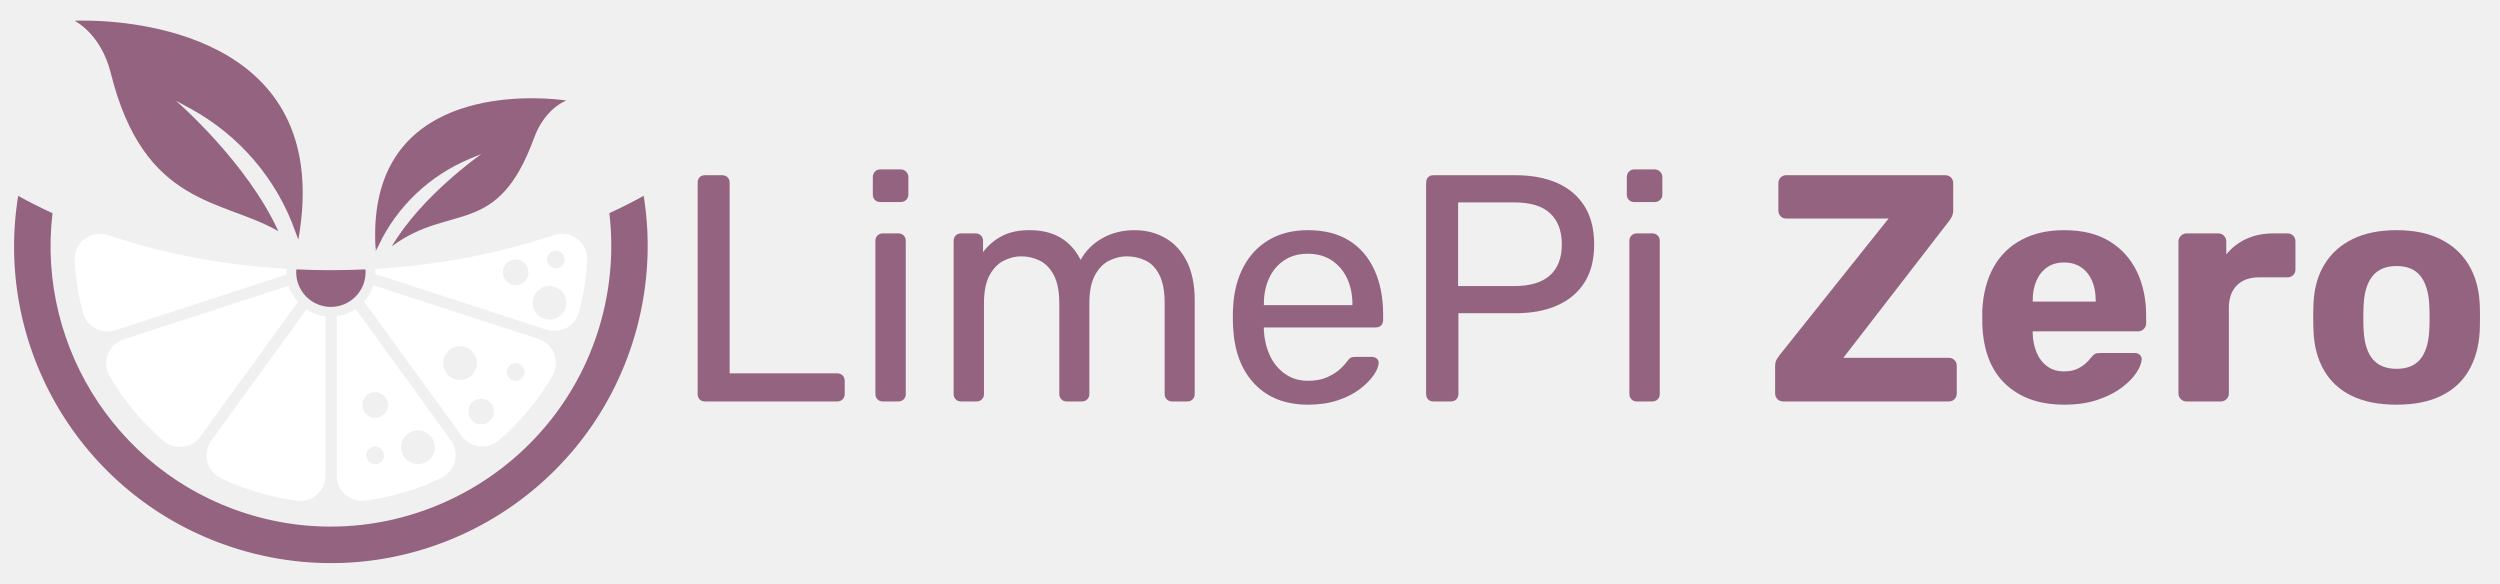
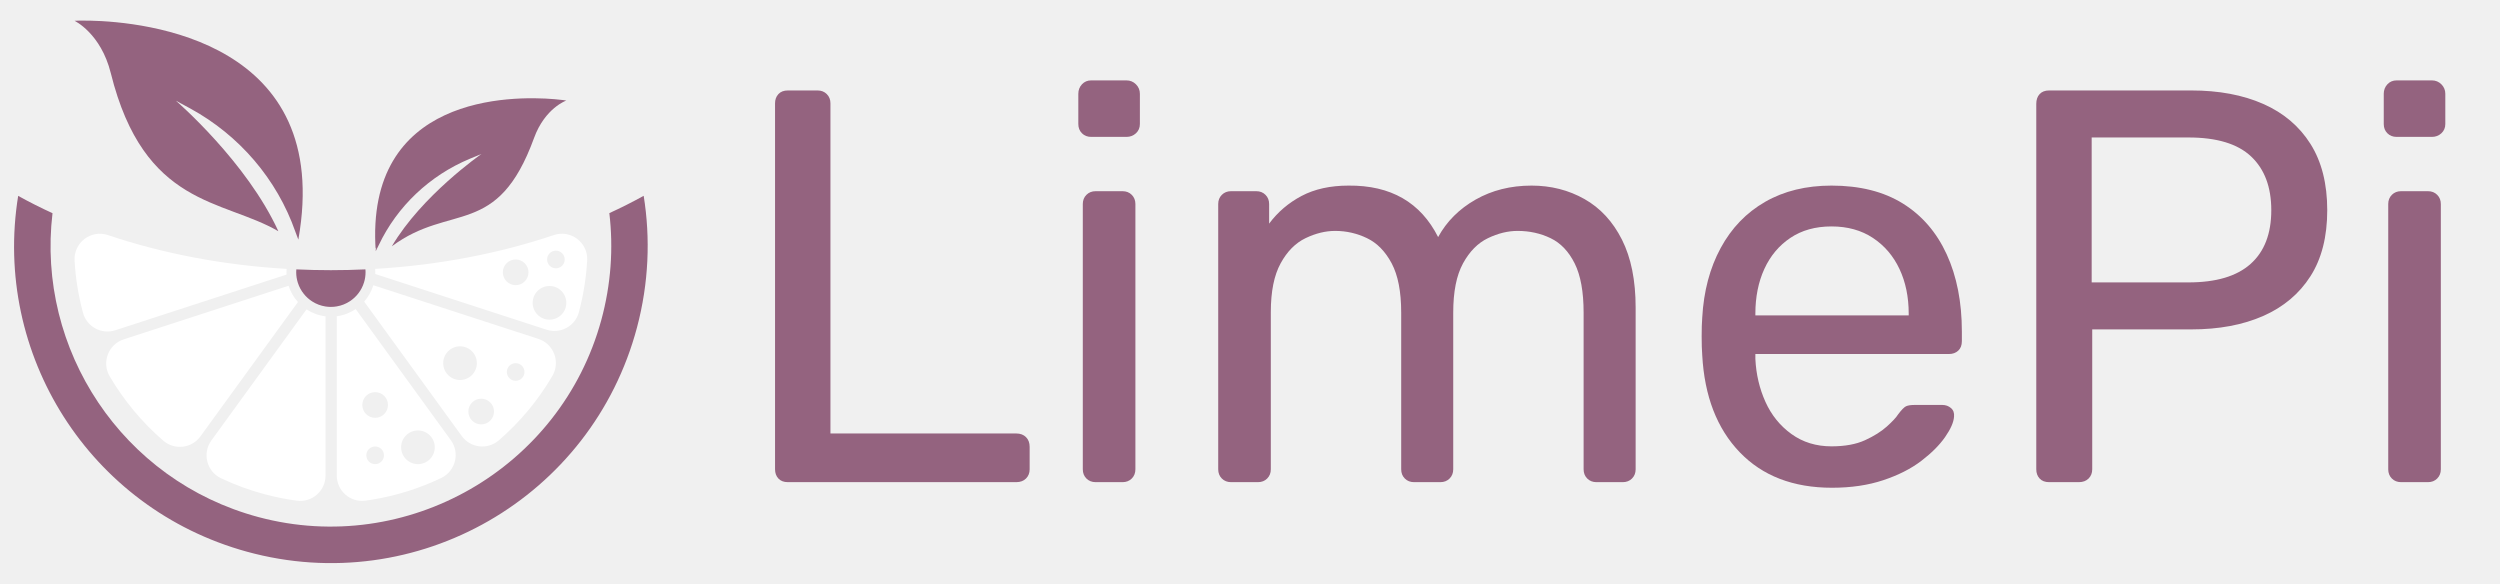
<svg xmlns="http://www.w3.org/2000/svg" width="3000" zoomAndPan="magnify" viewBox="0 0 2250 525" height="700" preserveAspectRatio="xMidYMid meet" version="1.0">
  <defs>
    <g />
    <clipPath id="id1">
      <path d="M 337.395 223 L 509.82 223 L 509.82 226.168 L 337.395 226.168 Z M 337.395 223 " clip-rule="nonzero" />
    </clipPath>
    <clipPath id="id2">
      <path d="M 338.16 226.023 C 337.797 220.926 337.629 216 337.629 211.266 C 337.656 103.145 429.211 88.418 478.73 88.418 C 486.863 88.418 493.871 88.812 499.145 89.266 C 505.445 89.793 509.289 90.395 509.652 90.477 C 507.164 90.535 353.777 94.074 338.16 226.023 " clip-rule="nonzero" />
    </clipPath>
    <clipPath id="id3">
      <path d="M 338.16 226.023 C 337.797 220.926 337.629 216 337.629 211.266 C 337.656 103.145 429.211 88.418 478.73 88.418 C 486.863 88.418 493.871 88.812 499.145 89.266 C 505.445 89.793 509.289 90.395 509.652 90.477 C 507.164 90.535 353.777 94.074 338.16 226.023 " clip-rule="nonzero" />
    </clipPath>
    <clipPath id="id4">
      <path d="M 67.004 18.297 L 272.672 18.297 L 272.672 216 L 67.004 216 Z M 67.004 18.297 " clip-rule="nonzero" />
    </clipPath>
    <clipPath id="id5">
      <path d="M 268.5 215.66 C 266.352 44.465 70.289 19.121 67.113 18.711 C 67.473 18.668 70.383 18.52 75.262 18.52 C 76.875 18.52 78.711 18.535 80.742 18.574 C 126.641 19.543 272.461 33.957 272.445 173.586 C 272.445 186.508 271.195 200.5 268.5 215.66 " clip-rule="nonzero" />
    </clipPath>
    <clipPath id="id6">
      <path d="M 268.5 215.66 C 266.352 44.465 70.289 19.121 67.113 18.711 C 67.473 18.668 70.383 18.52 75.262 18.52 C 76.875 18.52 78.711 18.535 80.742 18.574 C 126.641 19.543 272.461 33.957 272.445 173.586 C 272.445 186.508 271.195 200.5 268.5 215.66 " clip-rule="nonzero" />
    </clipPath>
  </defs>
-   <g fill="#94637f" fill-opacity="1">
-     <g transform="translate(602.5834, 361.3103)">
-       <g>
-         <path d="M 32 0 C 29.863 0 28.211 -0.629 27.047 -1.891 C 25.891 -3.148 25.312 -4.75 25.312 -6.688 L 25.312 -196.922 C 25.312 -198.859 25.891 -200.457 27.047 -201.719 C 28.211 -202.977 29.863 -203.609 32 -203.609 L 47.406 -203.609 C 49.352 -203.609 50.957 -202.977 52.219 -201.719 C 53.477 -200.457 54.109 -198.859 54.109 -196.922 L 54.109 -25.312 L 150.672 -25.312 C 152.805 -25.312 154.504 -24.68 155.766 -23.422 C 157.023 -22.16 157.656 -20.461 157.656 -18.328 L 157.656 -6.688 C 157.656 -4.75 157.023 -3.148 155.766 -1.891 C 154.504 -0.629 152.805 0 150.672 0 Z M 32 0 " />
-       </g>
-     </g>
-   </g>
-   <g fill="#94637f" fill-opacity="1">
-     <g transform="translate(766.3391, 361.3103)">
-       <g>
-         <path d="M 28.219 0 C 26.281 0 24.68 -0.629 23.422 -1.891 C 22.16 -3.148 21.531 -4.75 21.531 -6.688 L 21.531 -144.562 C 21.531 -146.5 22.16 -148.098 23.422 -149.359 C 24.68 -150.617 26.281 -151.25 28.219 -151.25 L 42.172 -151.25 C 44.109 -151.25 45.707 -150.617 46.969 -149.359 C 48.227 -148.098 48.859 -146.5 48.859 -144.562 L 48.859 -6.688 C 48.859 -4.75 48.227 -3.148 46.969 -1.891 C 45.707 -0.629 44.109 0 42.172 0 Z M 25.891 -179.469 C 23.953 -179.469 22.352 -180.098 21.094 -181.359 C 19.832 -182.617 19.203 -184.219 19.203 -186.156 L 19.203 -201.875 C 19.203 -203.812 19.832 -205.457 21.094 -206.812 C 22.352 -208.164 23.953 -208.844 25.891 -208.844 L 44.219 -208.844 C 46.156 -208.844 47.801 -208.164 49.156 -206.812 C 50.508 -205.457 51.188 -203.812 51.188 -201.875 L 51.188 -186.156 C 51.188 -184.219 50.508 -182.617 49.156 -181.359 C 47.801 -180.098 46.156 -179.469 44.219 -179.469 Z M 25.891 -179.469 " />
-       </g>
-     </g>
-   </g>
-   <g fill="#94637f" fill-opacity="1">
-     <g transform="translate(836.7279, 361.3103)">
-       <g>
-         <path d="M 28.219 0 C 26.281 0 24.68 -0.629 23.422 -1.891 C 22.16 -3.148 21.531 -4.75 21.531 -6.688 L 21.531 -144.562 C 21.531 -146.5 22.16 -148.098 23.422 -149.359 C 24.68 -150.617 26.281 -151.25 28.219 -151.25 L 41.297 -151.25 C 43.242 -151.25 44.848 -150.617 46.109 -149.359 C 47.367 -148.098 48 -146.5 48 -144.562 L 48 -134.391 C 52.457 -140.398 58.078 -145.195 64.859 -148.781 C 71.648 -152.363 79.797 -154.156 89.297 -154.156 C 111.211 -154.352 126.727 -145.438 135.844 -127.406 C 140.301 -135.551 146.797 -142.047 155.328 -146.891 C 163.859 -151.734 173.555 -154.156 184.422 -154.156 C 194.504 -154.156 203.664 -151.828 211.906 -147.172 C 220.145 -142.523 226.641 -135.5 231.391 -126.094 C 236.141 -116.688 238.516 -104.906 238.516 -90.75 L 238.516 -6.688 C 238.516 -4.75 237.883 -3.148 236.625 -1.891 C 235.363 -0.629 233.766 0 231.828 0 L 218.156 0 C 216.219 0 214.617 -0.629 213.359 -1.891 C 212.098 -3.148 211.469 -4.75 211.469 -6.688 L 211.469 -88.141 C 211.469 -98.992 209.914 -107.523 206.812 -113.734 C 203.707 -119.941 199.535 -124.305 194.297 -126.828 C 189.066 -129.348 183.348 -130.609 177.141 -130.609 C 172.098 -130.609 166.957 -129.348 161.719 -126.828 C 156.488 -124.305 152.176 -119.941 148.781 -113.734 C 145.383 -107.523 143.688 -98.992 143.688 -88.141 L 143.688 -6.688 C 143.688 -4.75 143.055 -3.148 141.797 -1.891 C 140.535 -0.629 138.938 0 137 0 L 123.328 0 C 121.391 0 119.789 -0.629 118.531 -1.891 C 117.27 -3.148 116.641 -4.75 116.641 -6.688 L 116.641 -88.141 C 116.641 -98.992 114.988 -107.523 111.688 -113.734 C 108.395 -119.941 104.129 -124.305 98.891 -126.828 C 93.66 -129.348 88.133 -130.609 82.312 -130.609 C 77.27 -130.609 72.129 -129.348 66.891 -126.828 C 61.66 -124.305 57.348 -119.941 53.953 -113.734 C 50.555 -107.523 48.859 -99.086 48.859 -88.422 L 48.859 -6.688 C 48.859 -4.75 48.227 -3.148 46.969 -1.891 C 45.707 -0.629 44.109 0 42.172 0 Z M 28.219 0 " />
-       </g>
-     </g>
-   </g>
-   <g fill="#94637f" fill-opacity="1">
-     <g transform="translate(1095.305, 361.3103)">
-       <g>
-         <path d="M 82.031 2.906 C 61.863 2.906 45.863 -3.25 34.031 -15.562 C 22.195 -27.875 15.703 -44.695 14.547 -66.031 C 14.348 -68.551 14.25 -71.797 14.25 -75.766 C 14.25 -79.742 14.348 -82.992 14.547 -85.516 C 15.316 -99.285 18.516 -111.359 24.141 -121.734 C 29.766 -132.109 37.473 -140.102 47.266 -145.719 C 57.055 -151.344 68.547 -154.156 81.734 -154.156 C 96.473 -154.156 108.832 -151.051 118.812 -144.844 C 128.801 -138.645 136.414 -129.82 141.656 -118.375 C 146.895 -106.938 149.516 -93.562 149.516 -78.25 L 149.516 -73.297 C 149.516 -71.16 148.883 -69.508 147.625 -68.344 C 146.363 -67.188 144.758 -66.609 142.812 -66.609 L 42.172 -66.609 C 42.172 -66.41 42.172 -66.02 42.172 -65.438 C 42.172 -64.863 42.172 -64.383 42.172 -64 C 42.566 -56.039 44.312 -48.617 47.406 -41.734 C 50.508 -34.859 55.02 -29.285 60.938 -25.016 C 66.852 -20.742 73.785 -18.609 81.734 -18.609 C 88.711 -18.609 94.531 -19.676 99.188 -21.812 C 103.844 -23.945 107.625 -26.32 110.531 -28.938 C 113.438 -31.562 115.375 -33.648 116.344 -35.203 C 118.094 -37.523 119.453 -38.926 120.422 -39.406 C 121.391 -39.895 122.941 -40.141 125.078 -40.141 L 139.328 -40.141 C 141.078 -40.141 142.582 -39.602 143.844 -38.531 C 145.102 -37.469 145.633 -35.969 145.438 -34.031 C 145.238 -31.125 143.688 -27.582 140.781 -23.406 C 137.875 -19.238 133.754 -15.117 128.422 -11.047 C 123.086 -6.973 116.492 -3.629 108.641 -1.016 C 100.785 1.598 91.914 2.906 82.031 2.906 Z M 42.172 -86.688 L 121.875 -86.688 L 121.875 -87.547 C 121.875 -96.273 120.273 -104.031 117.078 -110.812 C 113.879 -117.602 109.273 -122.988 103.266 -126.969 C 97.254 -130.945 90.078 -132.938 81.734 -132.938 C 73.398 -132.938 66.273 -130.945 60.359 -126.969 C 54.441 -122.988 49.93 -117.602 46.828 -110.812 C 43.723 -104.031 42.172 -96.273 42.172 -87.547 Z M 42.172 -86.688 " />
-       </g>
-     </g>
-   </g>
-   <g fill="#94637f" fill-opacity="1">
-     <g transform="translate(1258.188, 361.3103)">
-       <g>
-         <path d="M 32 0 C 29.863 0 28.211 -0.629 27.047 -1.891 C 25.891 -3.148 25.312 -4.75 25.312 -6.688 L 25.312 -196.625 C 25.312 -198.758 25.891 -200.457 27.047 -201.719 C 28.211 -202.977 29.863 -203.609 32 -203.609 L 105.875 -203.609 C 120.227 -203.609 132.688 -201.281 143.25 -196.625 C 153.82 -191.977 162.016 -185.047 167.828 -175.828 C 173.648 -166.617 176.562 -155.129 176.562 -141.359 C 176.562 -127.598 173.648 -116.16 167.828 -107.047 C 162.016 -97.93 153.82 -91.047 143.25 -86.391 C 132.688 -81.734 120.227 -79.406 105.875 -79.406 L 54.391 -79.406 L 54.391 -6.688 C 54.391 -4.75 53.758 -3.148 52.5 -1.891 C 51.238 -0.629 49.539 0 47.406 0 Z M 54.109 -103.844 L 104.422 -103.844 C 118.773 -103.844 129.535 -107.039 136.703 -113.438 C 143.879 -119.844 147.469 -129.148 147.469 -141.359 C 147.469 -153.391 143.977 -162.695 137 -169.281 C 130.02 -175.875 119.16 -179.172 104.422 -179.172 L 54.109 -179.172 Z M 54.109 -103.844 " />
-       </g>
-     </g>
-   </g>
-   <g fill="#94637f" fill-opacity="1">
-     <g transform="translate(1444.922, 361.3103)">
-       <g>
-         <path d="M 28.219 0 C 26.281 0 24.68 -0.629 23.422 -1.891 C 22.16 -3.148 21.531 -4.75 21.531 -6.688 L 21.531 -144.562 C 21.531 -146.5 22.16 -148.098 23.422 -149.359 C 24.68 -150.617 26.281 -151.25 28.219 -151.25 L 42.172 -151.25 C 44.109 -151.25 45.707 -150.617 46.969 -149.359 C 48.227 -148.098 48.859 -146.5 48.859 -144.562 L 48.859 -6.688 C 48.859 -4.75 48.227 -3.148 46.969 -1.891 C 45.707 -0.629 44.109 0 42.172 0 Z M 25.891 -179.469 C 23.953 -179.469 22.352 -180.098 21.094 -181.359 C 19.832 -182.617 19.203 -184.219 19.203 -186.156 L 19.203 -201.875 C 19.203 -203.812 19.832 -205.457 21.094 -206.812 C 22.352 -208.164 23.953 -208.844 25.891 -208.844 L 44.219 -208.844 C 46.156 -208.844 47.801 -208.164 49.156 -206.812 C 50.508 -205.457 51.188 -203.812 51.188 -201.875 L 51.188 -186.156 C 51.188 -184.219 50.508 -182.617 49.156 -181.359 C 47.801 -180.098 46.156 -179.469 44.219 -179.469 Z M 25.891 -179.469 " />
-       </g>
-     </g>
-   </g>
-   <g fill="#94637f" fill-opacity="1">
-     <g transform="translate(1515.311, 361.3103)">
-       <g />
-     </g>
-   </g>
-   <g fill="#94637f" fill-opacity="1">
-     <g transform="translate(1586.565, 361.3103)">
-       <g>
-         <path d="M 18.328 0 C 16.191 0 14.441 -0.723 13.078 -2.172 C 11.723 -3.629 11.047 -5.328 11.047 -7.266 L 11.047 -31.703 C 11.047 -34.422 11.629 -36.648 12.797 -38.391 C 13.961 -40.141 14.836 -41.398 15.422 -42.172 L 113.156 -164.641 L 20.938 -164.641 C 19 -164.641 17.352 -165.316 16 -166.672 C 14.645 -168.023 13.969 -169.77 13.969 -171.906 L 13.969 -196.344 C 13.969 -198.477 14.645 -200.223 16 -201.578 C 17.352 -202.93 19 -203.609 20.938 -203.609 L 164.047 -203.609 C 166.18 -203.609 167.926 -202.93 169.281 -201.578 C 170.645 -200.223 171.328 -198.477 171.328 -196.344 L 171.328 -172.203 C 171.328 -170.066 170.938 -168.172 170.156 -166.516 C 169.383 -164.867 168.516 -163.469 167.547 -162.312 L 72.422 -39.266 L 167.25 -39.266 C 169.383 -39.266 171.129 -38.586 172.484 -37.234 C 173.848 -35.879 174.531 -34.133 174.531 -32 L 174.531 -7.266 C 174.531 -5.141 173.848 -3.395 172.484 -2.031 C 171.129 -0.676 169.383 0 167.25 0 Z M 18.328 0 " />
-       </g>
-     </g>
-   </g>
-   <g fill="#94637f" fill-opacity="1">
-     <g transform="translate(1772.135, 361.3103)">
-       <g>
-         <path d="M 85.812 2.906 C 63.508 2.906 45.812 -3.297 32.719 -15.703 C 19.633 -28.117 12.703 -46.156 11.922 -69.812 C 11.922 -71.363 11.922 -73.445 11.922 -76.062 C 11.922 -78.676 11.922 -80.664 11.922 -82.031 C 12.703 -97.156 16.098 -110.098 22.109 -120.859 C 28.117 -131.617 36.551 -139.859 47.406 -145.578 C 58.27 -151.297 70.973 -154.156 85.516 -154.156 C 101.992 -154.156 115.66 -150.812 126.516 -144.125 C 137.379 -137.438 145.578 -128.32 151.109 -116.781 C 156.641 -105.25 159.406 -92.016 159.406 -77.078 L 159.406 -70.391 C 159.406 -68.453 158.723 -66.754 157.359 -65.297 C 156.004 -63.848 154.258 -63.125 152.125 -63.125 L 57.297 -63.125 C 57.297 -63.125 57.297 -62.879 57.297 -62.391 C 57.297 -61.91 57.297 -61.473 57.297 -61.078 C 57.492 -54.879 58.66 -49.207 60.797 -44.062 C 62.93 -38.926 66.082 -34.805 70.25 -31.703 C 74.414 -28.598 79.504 -27.047 85.516 -27.047 C 90.172 -27.047 94.051 -27.773 97.156 -29.234 C 100.258 -30.691 102.828 -32.336 104.859 -34.172 C 106.898 -36.016 108.406 -37.617 109.375 -38.984 C 111.113 -41.109 112.516 -42.41 113.578 -42.891 C 114.648 -43.379 116.254 -43.625 118.391 -43.625 L 149.219 -43.625 C 150.969 -43.625 152.473 -43.039 153.734 -41.875 C 154.992 -40.719 155.523 -39.266 155.328 -37.516 C 155.129 -34.223 153.523 -30.297 150.516 -25.734 C 147.516 -21.18 143.102 -16.723 137.281 -12.359 C 131.469 -7.992 124.242 -4.359 115.609 -1.453 C 106.984 1.453 97.051 2.906 85.812 2.906 Z M 57.297 -89.875 L 114.016 -89.875 L 114.016 -90.75 C 114.016 -97.539 112.898 -103.504 110.672 -108.641 C 108.441 -113.773 105.191 -117.797 100.922 -120.703 C 96.66 -123.617 91.523 -125.078 85.516 -125.078 C 79.504 -125.078 74.414 -123.617 70.25 -120.703 C 66.082 -117.797 62.879 -113.773 60.641 -108.641 C 58.41 -103.504 57.297 -97.539 57.297 -90.75 Z M 57.297 -89.875 " />
-       </g>
-     </g>
-   </g>
-   <g fill="#94637f" fill-opacity="1">
-     <g transform="translate(1942.581, 361.3103)">
-       <g>
-         <path d="M 25.312 0 C 23.363 0 21.66 -0.676 20.203 -2.031 C 18.754 -3.395 18.031 -5.141 18.031 -7.266 L 18.031 -143.984 C 18.031 -145.922 18.754 -147.613 20.203 -149.062 C 21.66 -150.52 23.363 -151.25 25.312 -151.25 L 53.812 -151.25 C 55.945 -151.25 57.691 -150.52 59.047 -149.062 C 60.398 -147.613 61.078 -145.922 61.078 -143.984 L 61.078 -132.344 C 65.93 -138.352 71.941 -143.004 79.109 -146.297 C 86.285 -149.598 94.43 -151.25 103.547 -151.25 L 116.062 -151.25 C 118.195 -151.25 119.941 -150.57 121.297 -149.219 C 122.648 -147.863 123.328 -146.117 123.328 -143.984 L 123.328 -118.672 C 123.328 -116.734 122.648 -115.086 121.297 -113.734 C 119.941 -112.379 118.195 -111.703 116.062 -111.703 L 90.75 -111.703 C 82.02 -111.703 75.281 -109.273 70.531 -104.422 C 65.781 -99.578 63.406 -92.891 63.406 -84.359 L 63.406 -7.266 C 63.406 -5.141 62.676 -3.395 61.219 -2.031 C 59.77 -0.676 58.078 0 56.141 0 Z M 25.312 0 " />
-       </g>
-     </g>
-   </g>
-   <g fill="#94637f" fill-opacity="1">
-     <g transform="translate(2069.397, 361.3103)">
-       <g>
-         <path d="M 87.547 2.906 C 71.453 2.906 57.973 0.238 47.109 -5.094 C 36.254 -10.426 27.969 -18.035 22.25 -27.922 C 16.531 -37.816 13.379 -49.352 12.797 -62.531 C 12.598 -66.414 12.5 -70.828 12.5 -75.766 C 12.5 -80.711 12.598 -85.031 12.797 -88.719 C 13.379 -102.094 16.676 -113.676 22.688 -123.469 C 28.695 -133.27 37.129 -140.832 47.984 -146.156 C 58.848 -151.488 72.035 -154.156 87.547 -154.156 C 102.867 -154.156 115.957 -151.488 126.812 -146.156 C 137.676 -140.832 146.113 -133.27 152.125 -123.469 C 158.133 -113.676 161.531 -102.094 162.312 -88.719 C 162.5 -85.031 162.594 -80.711 162.594 -75.766 C 162.594 -70.828 162.5 -66.414 162.312 -62.531 C 161.531 -49.352 158.281 -37.816 152.562 -27.922 C 146.844 -18.035 138.551 -10.426 127.688 -5.094 C 116.832 0.238 103.453 2.906 87.547 2.906 Z M 87.547 -29.375 C 97.055 -29.375 104.188 -32.281 108.938 -38.094 C 113.688 -43.914 116.352 -52.551 116.938 -64 C 117.125 -66.906 117.219 -70.781 117.219 -75.625 C 117.219 -80.477 117.125 -84.359 116.938 -87.266 C 116.352 -98.516 113.688 -107.094 108.938 -113 C 104.188 -118.914 97.055 -121.875 87.547 -121.875 C 78.047 -121.875 70.867 -118.914 66.016 -113 C 61.172 -107.094 58.461 -98.516 57.891 -87.266 C 57.691 -84.359 57.594 -80.477 57.594 -75.625 C 57.594 -70.781 57.691 -66.906 57.891 -64 C 58.461 -52.551 61.172 -43.914 66.016 -38.094 C 70.867 -32.281 78.047 -29.375 87.547 -29.375 Z M 87.547 -29.375 " />
-       </g>
-     </g>
-   </g>
  <path fill="#94637f" d="M 338.16 226.027 C 339.094 224.262 339.988 222.473 340.836 220.676 C 357.508 185.543 386.824 157.949 422.668 142.961 C 426.219 141.48 429.793 140.016 433.367 138.562 C 432.539 139.137 379.633 175.969 352.652 221.668 C 405.645 182.273 447.621 214.859 480.648 124.176 C 490.457 97.227 509.684 90.484 509.684 90.484 L 509.652 90.48 C 509.289 90.395 505.449 89.793 499.145 89.266 C 460.355 85.977 328.211 85.34 338.16 226.027 " fill-opacity="1" fill-rule="nonzero" />
  <g clip-path="url(#id1)">
    <g clip-path="url(#id2)">
      <g clip-path="url(#id3)">
        <path fill="#ffffff" d="M 521.203 238.457 L 508.434 240.484 L 326.074 225.047 L 338.852 223.016 Z M 521.203 238.457 " fill-opacity="1" fill-rule="nonzero" />
      </g>
    </g>
  </g>
  <path fill="#94637f" d="M 268.504 215.664 C 267.551 213.277 266.641 210.867 265.797 208.445 C 249.195 161.168 215.371 121.824 171.465 97.758 C 167.113 95.379 162.738 93.023 158.355 90.672 C 159.336 91.523 222.145 145.895 250.527 208.113 C 200.473 178.973 129.754 186.512 99.715 65.82 C 90.797 29.965 67.074 18.711 67.074 18.711 L 67.113 18.711 C 67.598 18.656 72.594 18.414 80.742 18.578 C 130.887 19.637 300.309 36.738 268.504 215.664 " fill-opacity="1" fill-rule="nonzero" />
  <g clip-path="url(#id4)">
    <g clip-path="url(#id5)">
      <g clip-path="url(#id6)">
        <path fill="#ffffff" d="M 67.199 14.207 L 62.98 215.574 L 272.367 219.973 L 280.836 227.078 C 280.805 227.16 15.848 137.449 67.199 14.207 Z M 67.199 14.207 " fill-opacity="1" fill-rule="nonzero" />
      </g>
    </g>
  </g>
  <path fill="#94637f" d="M 579.312 176.234 C 569.402 181.723 559.094 186.926 548.406 191.82 C 552.125 223.172 549.984 255.77 541.141 288.129 C 504.637 421.645 366.285 501.125 232.668 465.387 C 109.973 432.559 32.641 314.598 47.262 191.871 C 36.578 186.977 26.266 181.777 16.355 176.289 C -6.699 318.469 80.105 457.438 222.223 496.523 C 375.133 538.59 532.688 447.766 573.309 294.672 C 583.898 254.742 585.477 214.547 579.312 176.234 " fill-opacity="1" fill-rule="nonzero" />
  <path fill="#94637f" d="M 328.961 243.75 C 328.949 243.309 328.926 242.871 328.879 242.445 C 318.613 242.918 308.234 243.16 297.777 243.16 C 287.324 243.16 276.961 242.918 266.699 242.453 C 266.641 243.051 266.605 243.668 266.605 244.281 C 266.578 244.512 266.578 244.754 266.578 244.996 C 266.578 248.301 267.098 251.488 268.059 254.48 C 269.227 258.176 271.074 261.574 273.457 264.531 C 275.582 267.195 278.145 269.496 281.047 271.336 C 284.598 273.613 288.637 275.18 292.977 275.848 C 294.543 276.098 296.148 276.219 297.789 276.219 C 299.598 276.219 301.375 276.07 303.098 275.758 C 307.426 275.031 311.441 273.402 314.961 271.059 C 317.824 269.172 320.355 266.828 322.441 264.121 C 324.777 261.133 326.559 257.719 327.672 253.992 C 328.535 251.16 328.996 248.125 328.996 244.996 C 328.996 244.578 328.988 244.168 328.961 243.75 " fill-opacity="1" fill-rule="nonzero" />
  <path fill="#ffffff" d="M 494.539 287.707 C 486.176 287.707 479.402 280.922 479.402 272.555 C 479.402 264.184 486.176 257.398 494.539 257.398 C 502.902 257.398 509.684 264.184 509.684 272.555 C 509.684 280.922 502.902 287.707 494.539 287.707 Z M 464.086 256.645 C 457.711 256.645 452.547 251.473 452.547 245.086 C 452.547 238.703 457.711 233.531 464.086 233.531 C 470.465 233.531 475.637 238.703 475.637 245.086 C 475.637 251.473 470.465 256.645 464.086 256.645 Z M 500.309 225.59 C 504.691 225.59 508.246 229.145 508.246 233.531 C 508.246 237.922 504.691 241.473 500.309 241.473 C 495.926 241.473 492.371 237.922 492.371 233.531 C 492.371 229.145 495.926 225.59 500.309 225.59 Z M 498.445 211.562 C 449.684 227.988 395.309 238.613 337.629 241.984 C 337.707 242.977 337.75 243.977 337.75 244.996 C 337.75 245.527 337.73 246.059 337.715 246.598 L 491.91 296.738 C 504.301 300.77 517.609 293.629 520.969 281.031 C 520.988 280.953 521.016 280.871 521.035 280.793 C 525.137 265.32 527.578 249.789 528.457 234.406 C 529.371 218.332 513.688 206.426 498.445 211.562 Z M 259.723 257.188 L 111.344 305.43 C 97.48 309.938 91.332 326.145 98.73 338.719 C 111.469 360.375 127.715 379.977 146.926 396.582 C 157.062 405.336 172.484 403.613 180.355 392.777 L 268.156 271.832 C 264.383 267.66 261.48 262.68 259.723 257.188 Z M 103.766 297.238 L 257.883 247.117 C 257.844 246.414 257.824 245.711 257.824 244.996 C 257.824 243.98 257.879 242.984 257.949 241.992 C 200.262 238.621 145.883 228 97.121 211.57 C 81.828 206.418 66.203 218.418 67.113 234.543 C 68.02 250.52 70.578 266.227 74.676 281.422 C 78.078 294.051 91.332 301.285 103.766 297.238 Z M 464.086 342.723 C 459.707 342.723 456.148 339.172 456.148 334.781 C 456.148 330.395 459.707 326.844 464.086 326.844 C 468.473 326.844 472.023 330.395 472.023 334.781 C 472.023 339.172 468.473 342.723 464.086 342.723 Z M 433.062 381.941 C 426.684 381.941 421.516 376.77 421.516 370.383 C 421.516 364.004 426.684 358.828 433.062 358.828 C 439.441 358.828 444.609 364.004 444.609 370.383 C 444.609 376.77 439.441 381.941 433.062 381.941 Z M 414.031 341.996 C 405.668 341.996 398.887 335.211 398.887 326.844 C 398.887 318.469 405.668 311.684 414.031 311.684 C 422.395 311.684 429.172 318.469 429.172 326.844 C 429.172 335.211 422.395 341.996 414.031 341.996 Z M 484.547 305.012 L 336.008 256.703 C 334.32 262.223 331.473 267.227 327.754 271.445 L 415.574 392.426 C 423.43 403.254 438.852 405.016 448.969 396.273 C 467.863 379.926 484.227 360.434 497.16 338.305 C 504.523 325.703 498.422 309.523 484.547 305.012 Z M 376.156 417.719 C 367.793 417.719 361.012 410.938 361.012 402.562 C 361.012 394.195 367.793 387.41 376.156 387.41 C 384.52 387.41 391.297 394.195 391.297 402.562 C 391.297 410.938 384.52 417.719 376.156 417.719 Z M 337.629 376.039 C 331.254 376.039 326.082 370.863 326.082 364.484 C 326.082 358.102 331.254 352.926 337.629 352.926 C 344.008 352.926 349.176 358.102 349.176 364.484 C 349.176 370.863 344.008 376.039 337.629 376.039 Z M 337.629 417.719 C 333.25 417.719 329.695 414.168 329.695 409.777 C 329.695 405.391 333.25 401.84 337.629 401.84 C 342.012 401.84 345.562 405.391 345.562 409.777 C 345.562 414.168 342.012 417.719 337.629 417.719 Z M 320.125 278.168 C 315.137 281.539 309.344 283.801 303.098 284.633 L 303.098 427.953 C 303.098 441.758 315.246 452.445 328.91 450.59 C 330.848 450.324 332.789 450.039 334.723 449.723 C 356.473 446.184 377.461 439.551 397.105 430.184 C 409.98 424.031 414.141 407.699 405.75 396.141 Z M 190.258 396.391 C 181.859 407.961 186.027 424.34 198.945 430.445 C 211.445 436.359 224.652 441.223 238.492 444.891 C 248.039 447.43 257.594 449.332 267.129 450.625 C 280.809 452.473 292.977 441.805 292.977 427.992 L 292.977 284.695 C 286.715 283.941 280.906 281.746 275.883 278.441 L 190.258 396.391 " fill-opacity="1" fill-rule="nonzero" />
+   <g fill="#94637f" fill-opacity="1">
+     <g transform="translate(653.7294, 433.9436)">
+       <g>
+         <path d="M 55.391 0 C 51.703 0 48.848 -1.086 46.828 -3.266 C 44.816 -5.453 43.812 -8.223 43.812 -11.578 L 43.812 -340.938 C 43.812 -344.301 44.816 -347.07 46.828 -349.25 C 48.848 -351.438 51.703 -352.531 55.391 -352.531 L 82.094 -352.531 C 85.445 -352.531 88.211 -351.438 90.391 -349.25 C 92.578 -347.07 93.672 -344.301 93.672 -340.938 L 93.672 -43.812 L 260.875 -43.812 C 264.562 -43.812 267.492 -42.719 269.672 -40.531 C 271.859 -38.352 272.953 -35.422 272.953 -31.734 L 272.953 -11.578 C 272.953 -8.223 271.859 -5.453 269.672 -3.266 C 267.492 -1.086 264.562 0 260.875 0 Z M 55.391 0 " />
+       </g>
+     </g>
+   </g>
+   <g fill="#94637f" fill-opacity="1">
+     <g transform="translate(937.2535, 433.9436)">
+       <g>
+         <path d="M 48.844 0 C 45.488 0 42.719 -1.086 40.531 -3.266 C 38.352 -5.453 37.266 -8.223 37.266 -11.578 L 37.266 -250.297 C 37.266 -253.648 38.352 -256.414 40.531 -258.594 C 42.719 -260.781 45.488 -261.875 48.844 -261.875 L 73.016 -261.875 C 76.379 -261.875 79.148 -260.781 81.328 -258.594 C 83.516 -256.414 84.609 -253.648 84.609 -250.297 L 84.609 -11.578 C 84.609 -8.223 83.516 -5.453 81.328 -3.266 C 79.148 -1.086 76.379 0 73.016 0 Z M 44.828 -310.734 C 41.461 -310.734 38.688 -311.82 36.5 -314 C 34.32 -316.188 33.234 -318.957 33.234 -322.312 L 33.234 -349.5 C 33.234 -352.863 34.32 -355.719 36.5 -358.062 C 38.688 -360.414 41.461 -361.594 44.828 -361.594 L 76.547 -361.594 C 79.898 -361.594 82.754 -360.414 85.109 -358.062 C 87.461 -355.719 88.641 -352.863 88.641 -349.5 L 88.641 -322.312 C 88.641 -318.957 87.461 -316.188 85.109 -314 C 82.754 -311.82 79.898 -310.734 76.547 -310.734 Z M 44.828 -310.734 " />
+       </g>
+     </g>
+   </g>
+   <g fill="#94637f" fill-opacity="1">
+     <g transform="translate(1059.124, 433.9436)">
+       <g>
+         <path d="M 48.844 0 C 45.488 0 42.719 -1.086 40.531 -3.266 C 38.352 -5.453 37.266 -8.223 37.266 -11.578 L 37.266 -250.297 C 37.266 -253.648 38.352 -256.414 40.531 -258.594 C 42.719 -260.781 45.488 -261.875 48.844 -261.875 L 71.516 -261.875 C 74.867 -261.875 77.633 -260.781 79.812 -258.594 C 82 -256.414 83.094 -253.648 83.094 -250.297 L 83.094 -232.672 C 90.812 -243.078 100.547 -251.383 112.297 -257.594 C 124.055 -263.801 138.16 -266.906 154.609 -266.906 C 192.547 -267.25 219.406 -251.805 235.188 -220.578 C 242.906 -234.68 254.148 -245.926 268.922 -254.312 C 283.703 -262.707 300.488 -266.906 319.281 -266.906 C 336.738 -266.906 352.602 -262.875 366.875 -254.812 C 381.145 -246.758 392.391 -234.594 400.609 -218.312 C 408.836 -202.031 412.953 -181.633 412.953 -157.125 L 412.953 -11.578 C 412.953 -8.223 411.859 -5.453 409.672 -3.266 C 407.492 -1.086 404.727 0 401.375 0 L 377.703 0 C 374.348 0 371.578 -1.086 369.391 -3.266 C 367.211 -5.453 366.125 -8.223 366.125 -11.578 L 366.125 -152.594 C 366.125 -171.395 363.438 -186.164 358.062 -196.906 C 352.695 -207.656 345.477 -215.211 336.406 -219.578 C 327.344 -223.941 317.441 -226.125 306.703 -226.125 C 297.973 -226.125 289.07 -223.941 280 -219.578 C 270.938 -215.211 263.469 -207.656 257.594 -196.906 C 251.719 -186.164 248.781 -171.395 248.781 -152.594 L 248.781 -11.578 C 248.781 -8.223 247.688 -5.453 245.5 -3.266 C 243.32 -1.086 240.555 0 237.203 0 L 213.531 0 C 210.176 0 207.406 -1.086 205.219 -3.266 C 203.039 -5.453 201.953 -8.223 201.953 -11.578 L 201.953 -152.594 C 201.953 -171.395 199.098 -186.164 193.391 -196.906 C 187.68 -207.656 180.289 -215.211 171.219 -219.578 C 162.156 -223.941 152.586 -226.125 142.516 -226.125 C 133.785 -226.125 124.891 -223.941 115.828 -219.578 C 106.766 -215.211 99.297 -207.656 93.422 -196.906 C 87.547 -186.164 84.609 -171.562 84.609 -153.094 L 84.609 -11.578 C 84.609 -8.223 83.516 -5.453 81.328 -3.266 C 79.148 -1.086 76.379 0 73.016 0 Z M 48.844 0 " />
+       </g>
+     </g>
+   </g>
+   <g fill="#94637f" fill-opacity="1">
+     <g transform="translate(1506.82, 433.9436)">
+       <g>
+         <path d="M 142.016 5.031 C 107.098 5.031 79.398 -5.625 58.922 -26.938 C 38.441 -48.258 27.195 -77.383 25.188 -114.312 C 24.844 -118.676 24.672 -124.301 24.672 -131.188 C 24.672 -138.07 24.844 -143.695 25.188 -148.062 C 26.52 -171.895 32.055 -192.789 41.797 -210.75 C 51.535 -228.719 64.879 -242.566 81.828 -252.297 C 98.785 -262.035 118.68 -266.906 141.516 -266.906 C 167.023 -266.906 188.426 -261.535 205.719 -250.797 C 223.008 -240.055 236.188 -224.781 245.25 -204.969 C 254.32 -185.156 258.859 -161.988 258.859 -135.469 L 258.859 -126.906 C 258.859 -123.219 257.766 -120.363 255.578 -118.344 C 253.398 -116.332 250.629 -115.328 247.266 -115.328 L 73.016 -115.328 C 73.016 -114.992 73.016 -114.32 73.016 -113.312 C 73.016 -112.301 73.016 -111.461 73.016 -110.797 C 73.691 -97.023 76.711 -84.18 82.078 -72.266 C 87.453 -60.348 95.258 -50.695 105.5 -43.312 C 115.738 -35.926 127.742 -32.234 141.516 -32.234 C 153.598 -32.234 163.664 -34.078 171.719 -37.766 C 179.781 -41.461 186.328 -45.578 191.359 -50.109 C 196.398 -54.641 199.758 -58.25 201.438 -60.938 C 204.457 -64.969 206.805 -67.398 208.484 -68.234 C 210.172 -69.078 212.859 -69.5 216.547 -69.5 L 241.234 -69.5 C 244.254 -69.5 246.852 -68.57 249.031 -66.719 C 251.219 -64.875 252.145 -62.273 251.812 -58.922 C 251.469 -53.891 248.773 -47.766 243.734 -40.547 C 238.703 -33.328 231.57 -26.191 222.344 -19.141 C 213.113 -12.086 201.695 -6.297 188.094 -1.766 C 174.5 2.766 159.141 5.031 142.016 5.031 Z M 73.016 -150.078 L 211.016 -150.078 L 211.016 -151.594 C 211.016 -166.695 208.242 -180.125 202.703 -191.875 C 197.16 -203.625 189.188 -212.941 178.781 -219.828 C 168.375 -226.711 155.953 -230.156 141.516 -230.156 C 127.078 -230.156 114.738 -226.711 104.5 -219.828 C 94.258 -212.941 86.453 -203.625 81.078 -191.875 C 75.703 -180.125 73.016 -166.695 73.016 -151.594 Z M 73.016 -150.078 " />
+       </g>
+     </g>
+   </g>
+   <g fill="#94637f" fill-opacity="1">
+     <g transform="translate(1788.833, 433.9436)">
+       <g>
+         <path d="M 55.391 0 C 51.703 0 48.848 -1.086 46.828 -3.266 C 44.816 -5.453 43.812 -8.223 43.812 -11.578 L 43.812 -340.438 C 43.812 -344.133 44.816 -347.07 46.828 -349.25 C 48.848 -351.438 51.703 -352.531 55.391 -352.531 L 183.312 -352.531 C 208.156 -352.531 229.723 -348.5 248.016 -340.438 C 266.316 -332.383 280.504 -320.383 290.578 -304.438 C 300.648 -288.488 305.688 -268.594 305.688 -244.75 C 305.688 -220.914 300.648 -201.109 290.578 -185.328 C 280.504 -169.547 266.316 -157.625 248.016 -149.562 C 229.723 -141.508 208.156 -137.484 183.312 -137.484 L 94.172 -137.484 L 94.172 -11.578 C 94.172 -8.223 93.078 -5.453 90.891 -3.266 C 88.711 -1.086 85.781 0 82.094 0 Z M 93.672 -179.781 L 180.797 -179.781 C 205.641 -179.781 224.27 -185.32 236.688 -196.406 C 249.113 -207.488 255.328 -223.602 255.328 -244.75 C 255.328 -265.57 249.281 -281.688 237.188 -293.094 C 225.102 -304.508 206.305 -310.219 180.797 -310.219 L 93.672 -310.219 Z M 93.672 -179.781 " />
+       </g>
+     </g>
+   </g>
+   <g fill="#94637f" fill-opacity="1">
+     <g transform="translate(2112.141, 433.9436)">
+       <g>
+         <path d="M 48.844 0 C 45.488 0 42.719 -1.086 40.531 -3.266 C 38.352 -5.453 37.266 -8.223 37.266 -11.578 L 37.266 -250.297 C 37.266 -253.648 38.352 -256.414 40.531 -258.594 C 42.719 -260.781 45.488 -261.875 48.844 -261.875 L 73.016 -261.875 C 76.379 -261.875 79.148 -260.781 81.328 -258.594 C 83.516 -256.414 84.609 -253.648 84.609 -250.297 L 84.609 -11.578 C 84.609 -8.223 83.516 -5.453 81.328 -3.266 C 79.148 -1.086 76.379 0 73.016 0 Z M 44.828 -310.734 C 41.461 -310.734 38.688 -311.82 36.5 -314 C 34.32 -316.188 33.234 -318.957 33.234 -322.312 L 33.234 -349.5 C 33.234 -352.863 34.32 -355.719 36.5 -358.062 C 38.688 -360.414 41.461 -361.594 44.828 -361.594 L 76.547 -361.594 C 79.898 -361.594 82.754 -360.414 85.109 -358.062 C 87.461 -355.719 88.641 -352.863 88.641 -349.5 L 88.641 -322.312 C 88.641 -318.957 87.461 -316.188 85.109 -314 C 82.754 -311.82 79.898 -310.734 76.547 -310.734 Z M 44.828 -310.734 " />
+       </g>
+     </g>
+   </g>
</svg>
